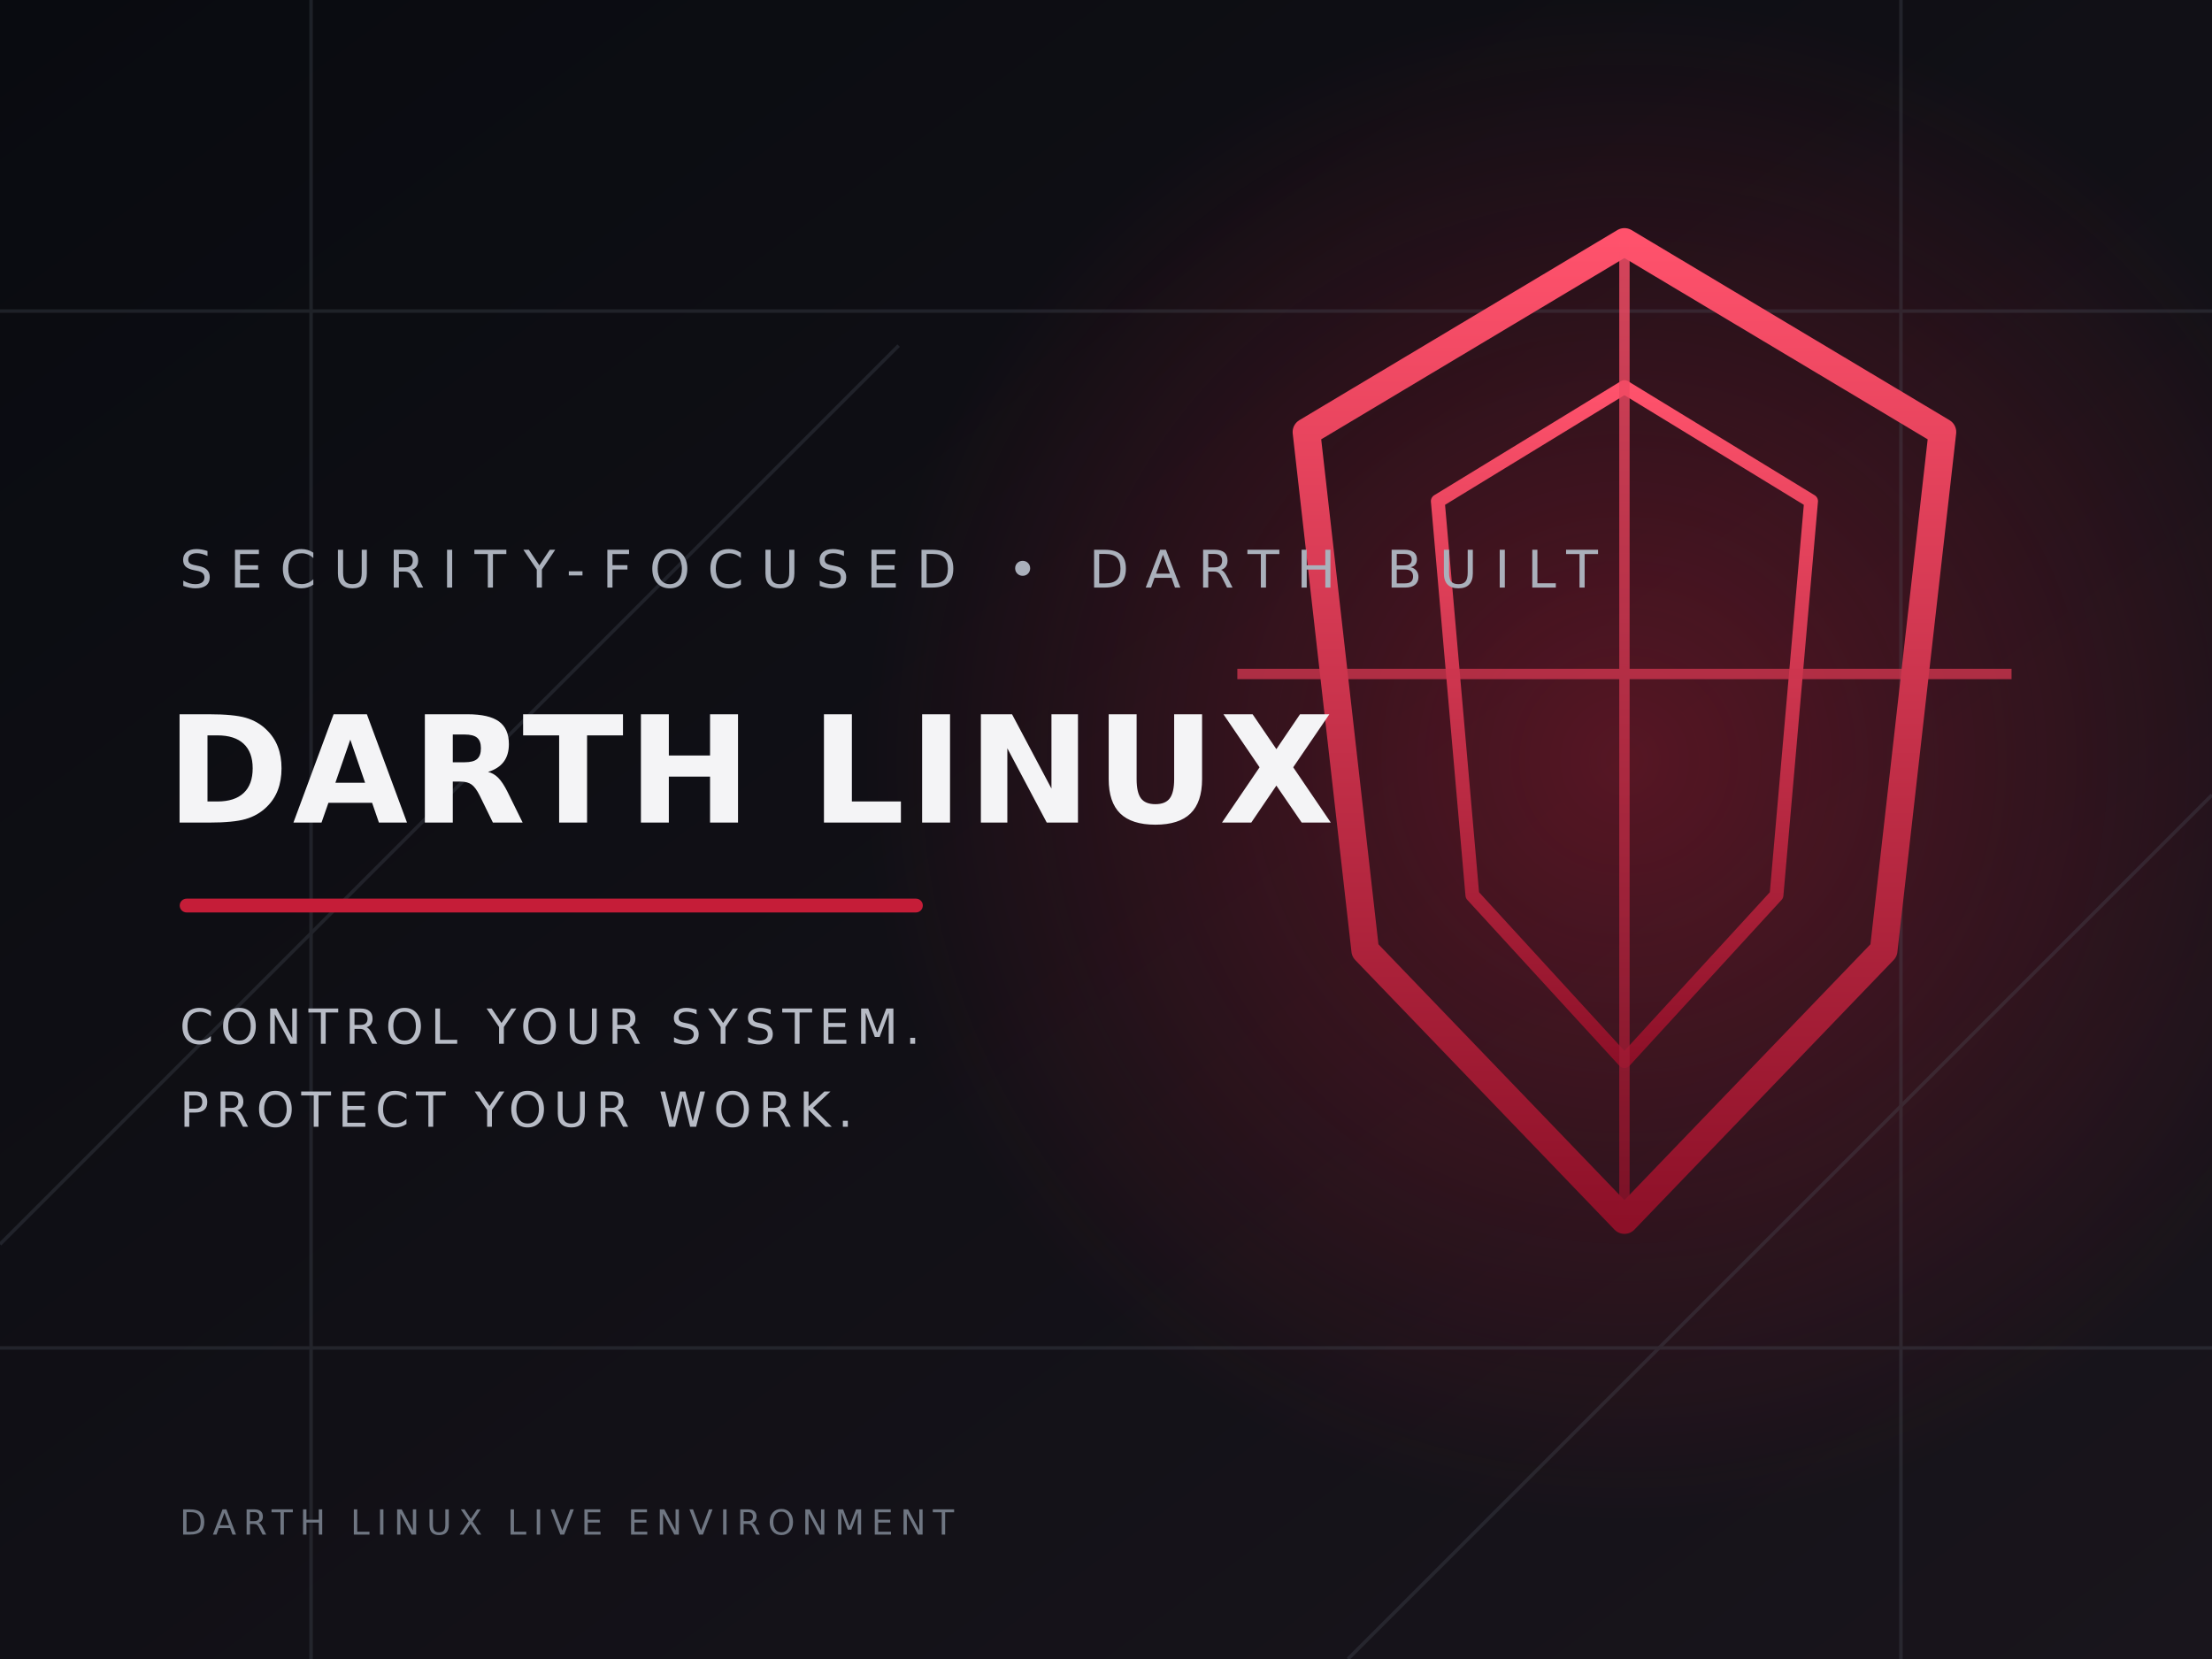
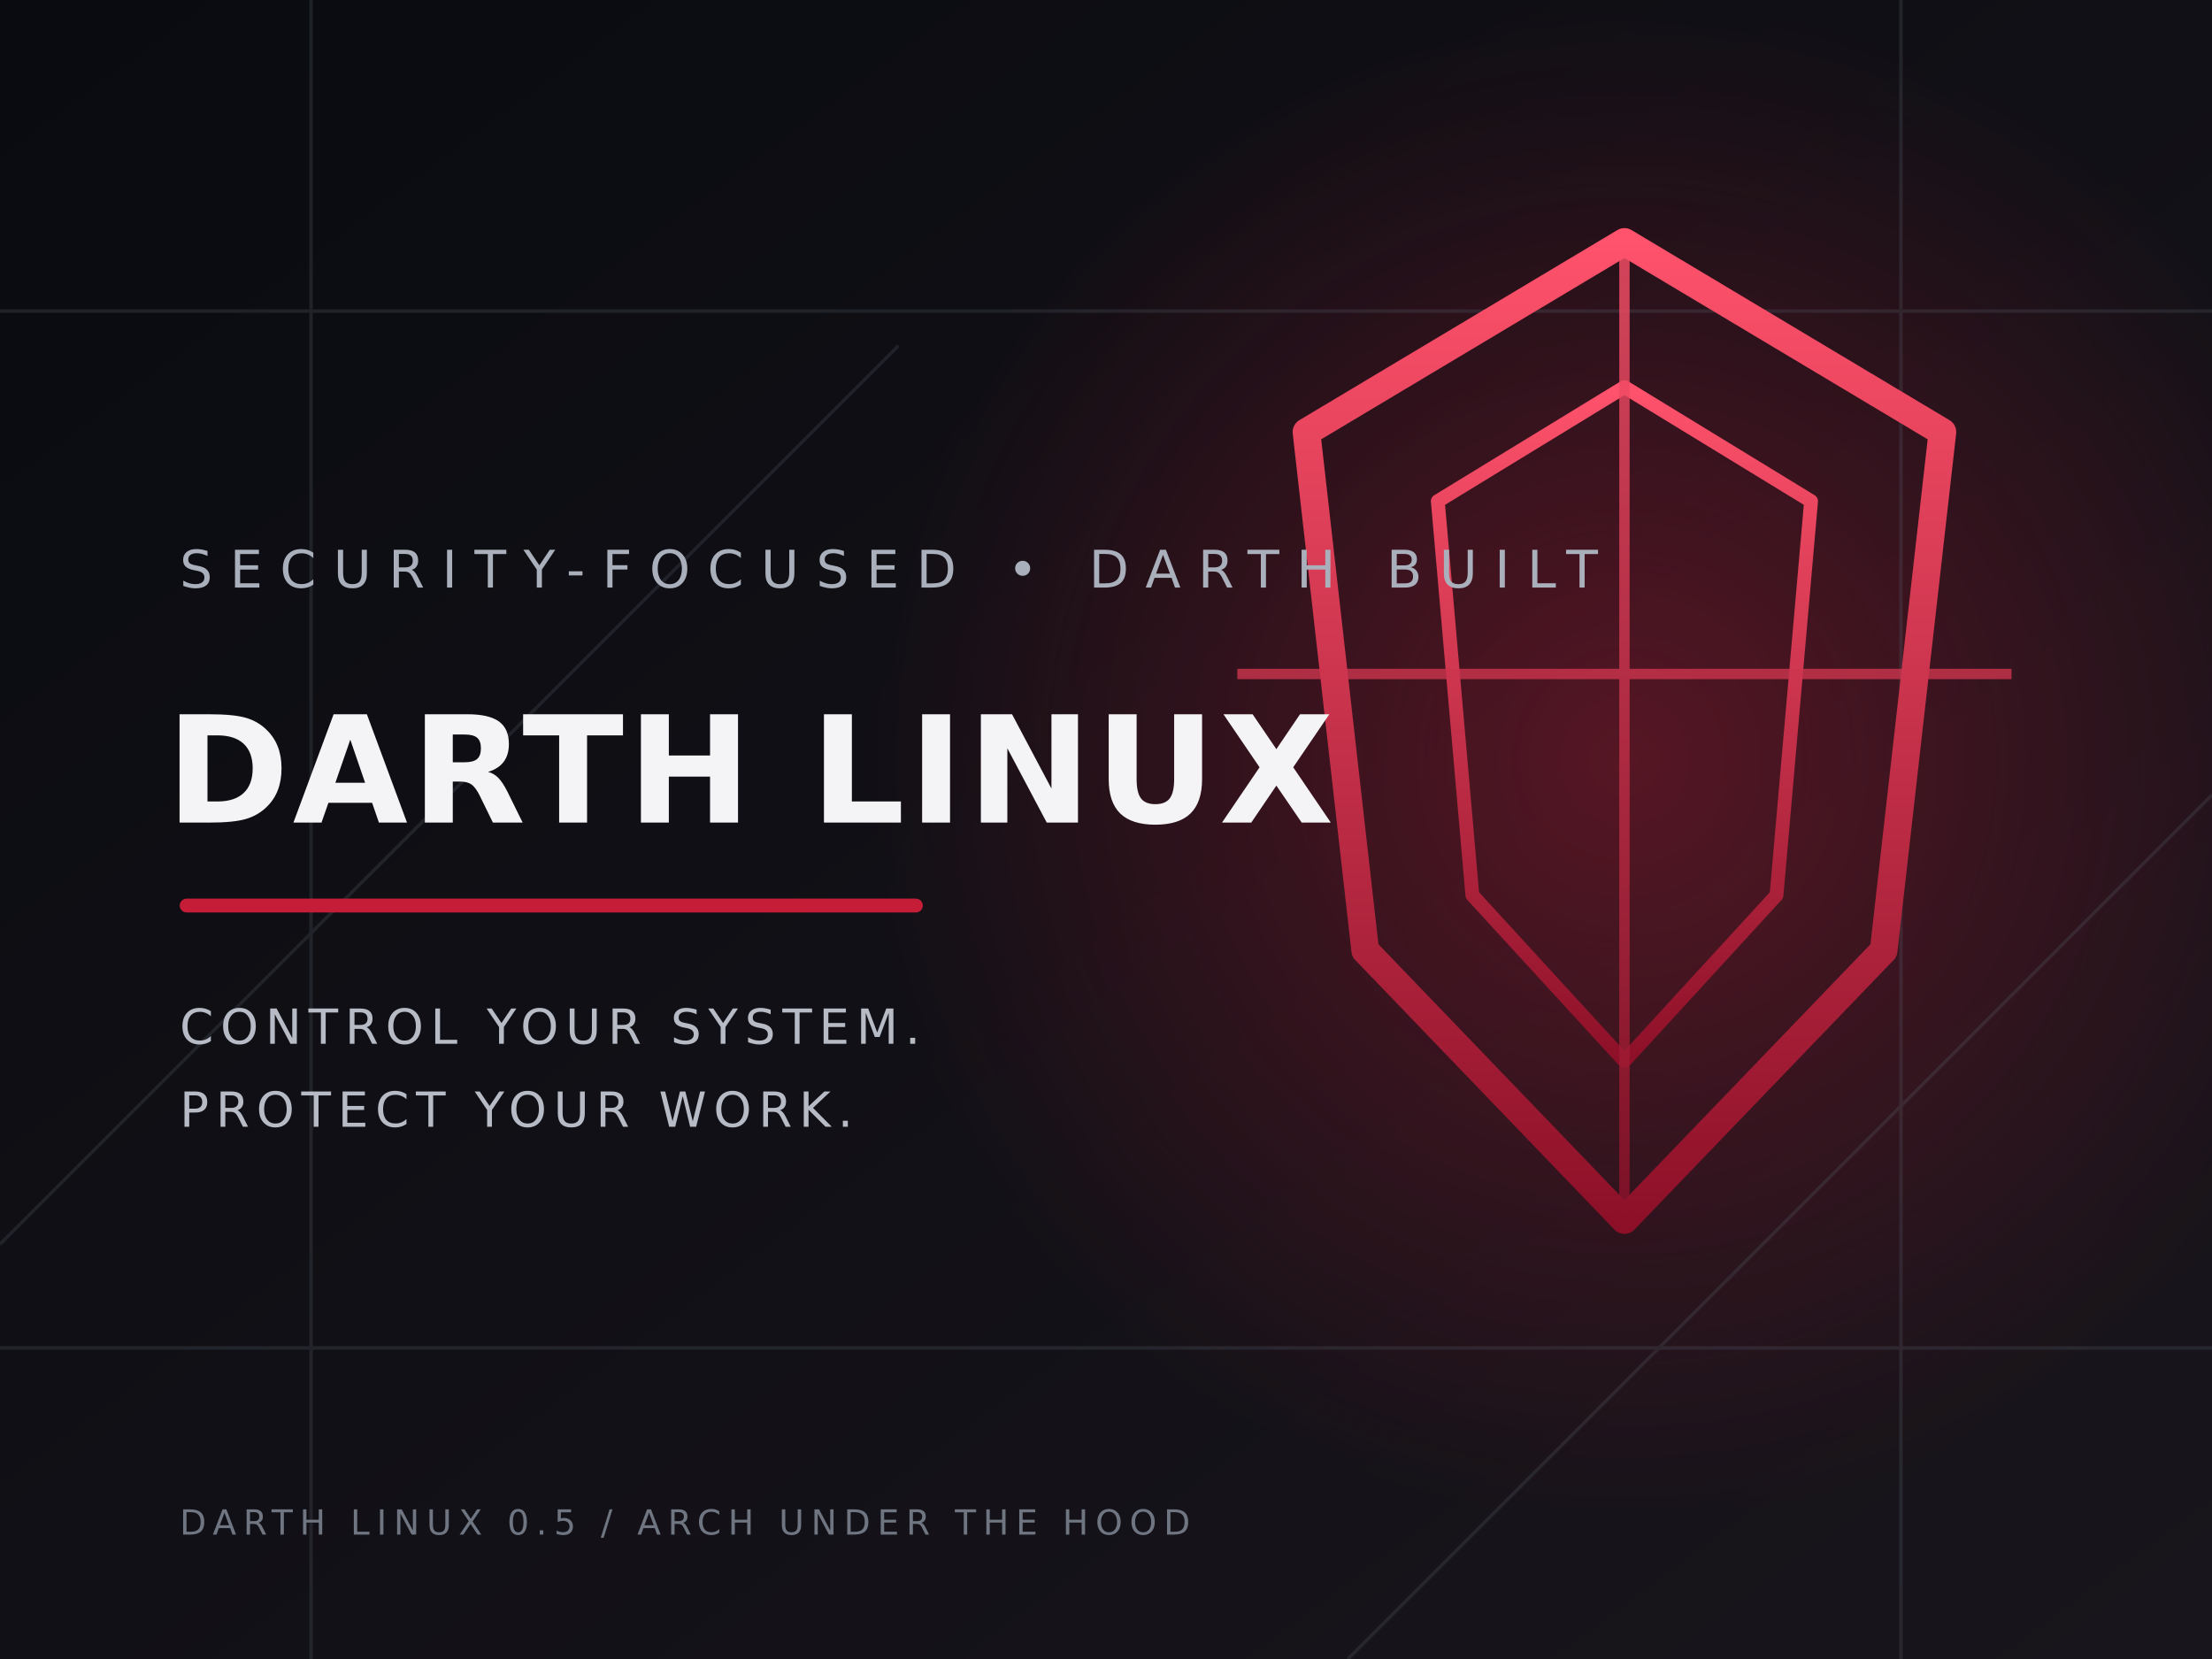
<svg xmlns="http://www.w3.org/2000/svg" width="640" height="480" viewBox="0 0 640 480">
  <defs>
    <linearGradient id="bg" x1="0" y1="0" x2="1" y2="1">
      <stop stop-color="#090b10" />
      <stop offset="1" stop-color="#19151c" />
    </linearGradient>
    <radialGradient id="glow">
      <stop stop-color="#c51d38" stop-opacity=".38" />
      <stop offset="1" stop-color="#c51d38" stop-opacity="0" />
    </radialGradient>
    <linearGradient id="blade" x1="0" y1="0" x2="0" y2="1">
      <stop stop-color="#ff526c" />
      <stop offset="1" stop-color="#8d1028" />
    </linearGradient>
  </defs>
  <rect width="640" height="480" fill="url(#bg)" />
  <circle cx="470" cy="220" r="220" fill="url(#glow)" />
  <g opacity=".25" stroke="#59606d" stroke-width="1">
    <path d="M0 90H640M0 390H640M90 0V480M550 0V480" />
    <path d="M0 360 260 100M390 480 640 230" />
  </g>
  <g transform="translate(470 215)" fill="none" stroke="url(#blade)" stroke-linejoin="round">
    <path d="M0-145 92-90 75 60 0 138-75 60-92-90Z" stroke-width="8" />
    <path d="M0-103 54-70 44 44 0 92-44 44-54-70Z" stroke-width="4" />
    <path d="M-112-20H112M0-145V138" stroke-width="3" opacity=".8" />
  </g>
  <g font-family="DejaVu Sans,Arial,sans-serif">
    <text x="52" y="170" fill="#aab0bb" font-size="15" letter-spacing="5">SECURITY-FOCUSED • DARTH BUILT</text>
    <text x="48" y="238" fill="#f4f4f6" font-size="43" font-weight="bold" letter-spacing="1">DARTH LINUX</text>
    <rect x="52" y="260" width="215" height="4" rx="2" fill="#c51d38" />
    <text x="52" y="302" fill="#b7bbc5" font-size="14" letter-spacing="2">CONTROL YOUR SYSTEM.</text>
    <text x="52" y="326" fill="#b7bbc5" font-size="14" letter-spacing="2">PROTECT YOUR WORK.</text>
-     <text x="52" y="444" fill="#6f7682" font-size="10" letter-spacing="2">DARTH LINUX LIVE ENVIRONMENT</text>
+     <text x="52" y="444" fill="#6f7682" font-size="10" letter-spacing="2">DARTH LINUX 0.5  /  ARCH UNDER THE HOOD</text>
  </g>
</svg>
